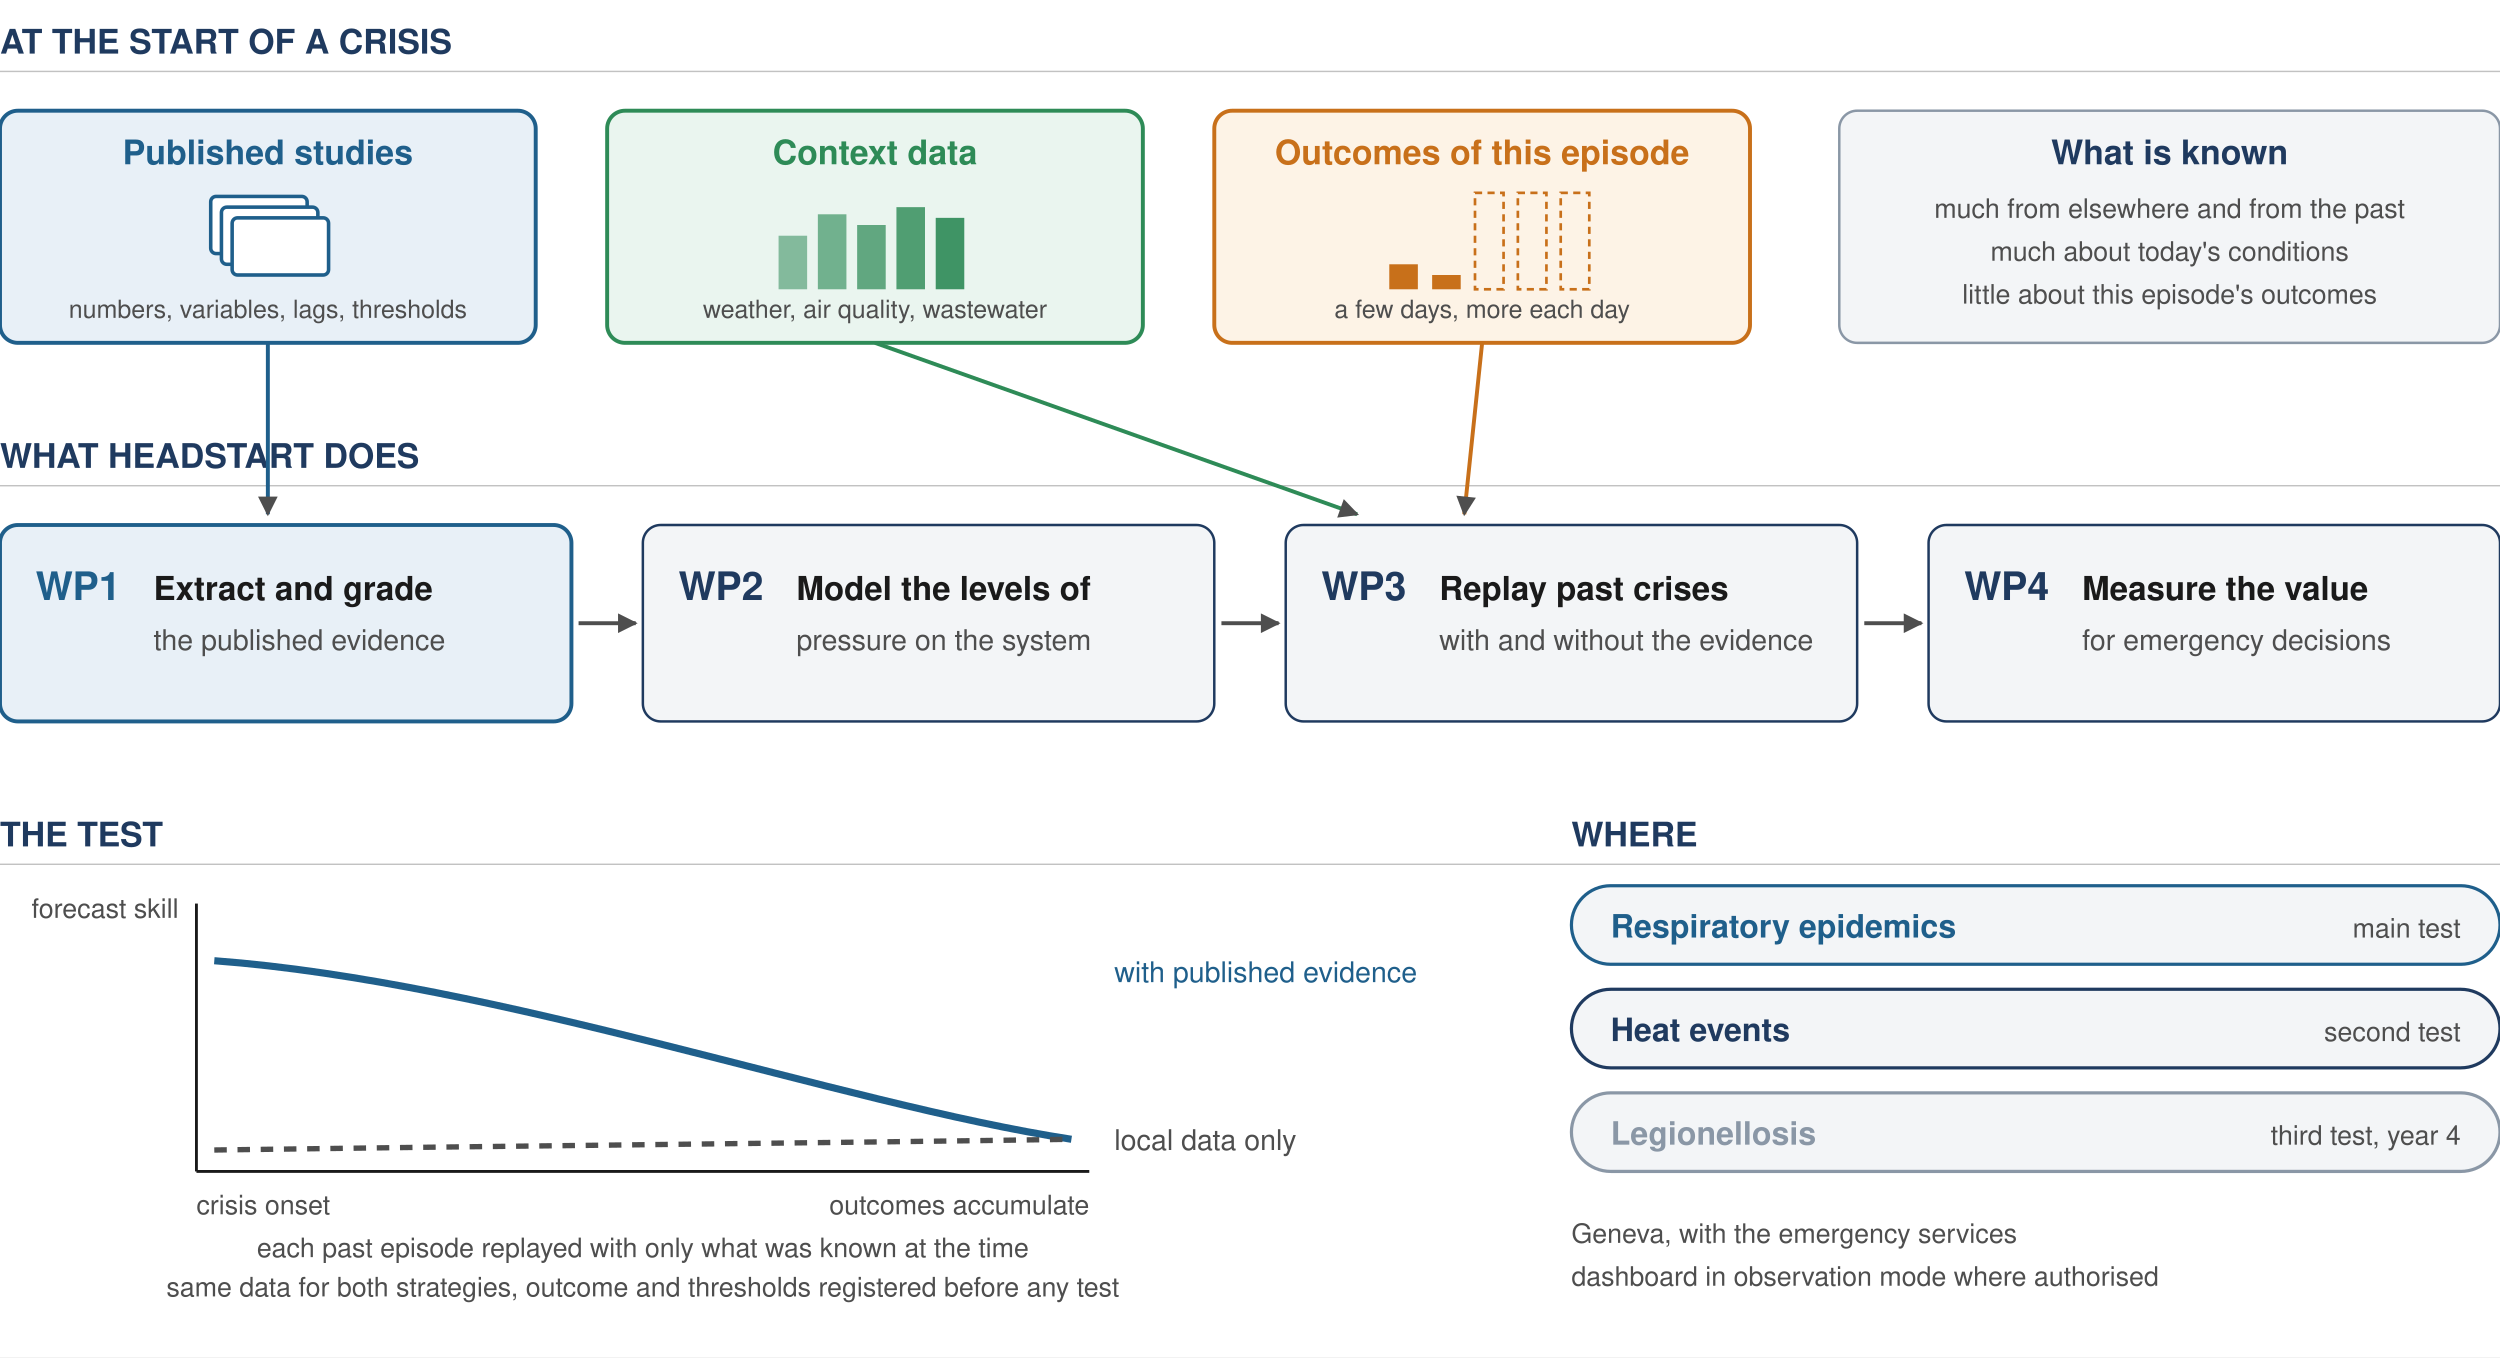
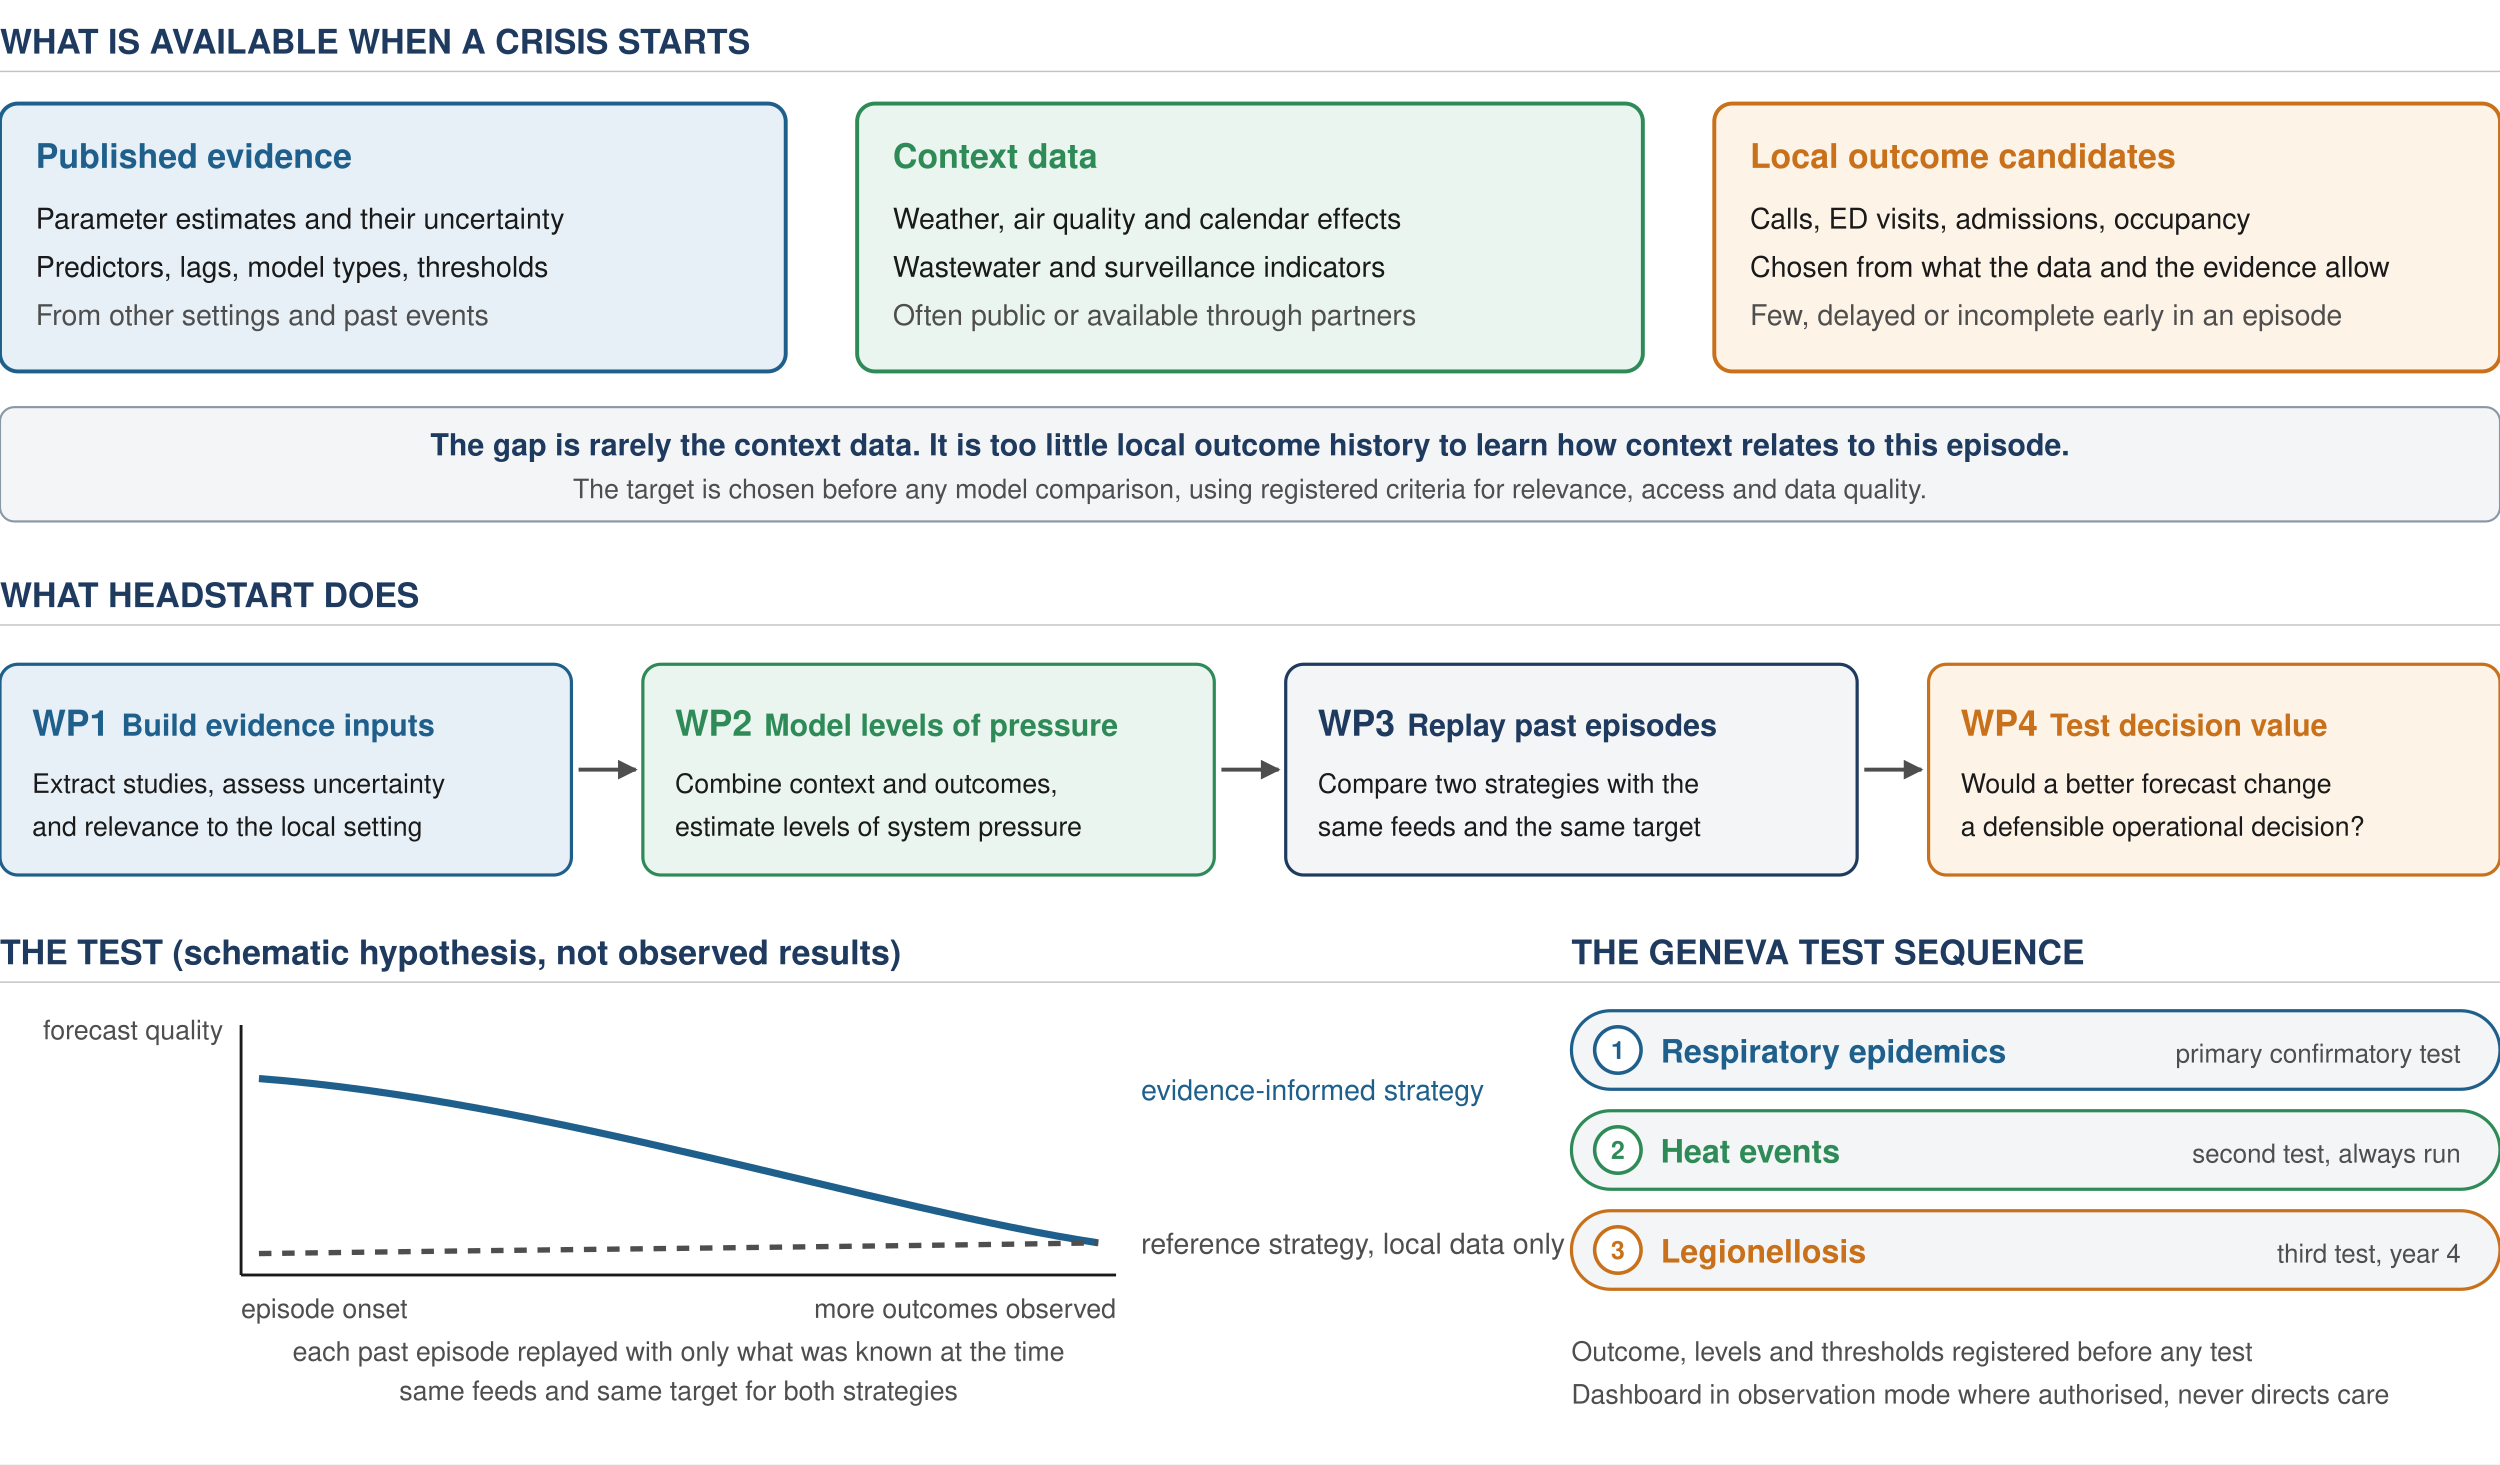
- <svg xmlns="http://www.w3.org/2000/svg" width="1400" height="760" viewBox="0 0 1400 760">
+ <svg xmlns="http://www.w3.org/2000/svg" width="1400" height="820" viewBox="0 0 1400 820">
  <defs>
    <marker id="a" viewBox="0 0 10 10" refX="9" refY="5" markerWidth="5" markerHeight="5" orient="auto-start-reverse">
      <path d="M 0 0 L 10 5 L 0 10 z" fill="#4e4e4e" />
    </marker>
  </defs>
-   <rect width="1400" height="760" fill="white" />
-   <text x="0" y="30" font-family="Helvetica, Arial, sans-serif" font-size="19" fill="#1f3a5f" text-anchor="start" font-weight="bold" font-style="normal">AT THE START OF A CRISIS</text>
+   <rect width="1400" height="820" fill="white" />
+   <text x="0" y="30" font-family="Helvetica, Arial, sans-serif" font-size="19" fill="#1f3a5f" text-anchor="start" font-weight="bold" font-style="normal">WHAT IS AVAILABLE WHEN A CRISIS STARTS</text>
  <line x1="0" y1="40" x2="1400" y2="40" stroke="#9a9a9a" stroke-width="0.8" opacity="0.6" />
-   <rect x="0" y="62" width="300" height="130" rx="10" fill="#e8f0f7" stroke="#1f5f8b" stroke-width="2.2" />
-   <text x="150.0" y="92" font-family="Helvetica, Arial, sans-serif" font-size="19" fill="#1f5f8b" text-anchor="middle" font-weight="bold" font-style="normal">Published studies</text>
-   <text x="150.0" y="178" font-family="Helvetica, Arial, sans-serif" font-size="14" fill="#4e4e4e" text-anchor="middle" font-weight="normal" font-style="normal">numbers, variables, lags, thresholds</text>
-   <rect x="340" y="62" width="300" height="130" rx="10" fill="#eaf5ef" stroke="#2e8b57" stroke-width="2.2" />
-   <text x="490.0" y="92" font-family="Helvetica, Arial, sans-serif" font-size="19" fill="#2e8b57" text-anchor="middle" font-weight="bold" font-style="normal">Context data</text>
-   <text x="490.0" y="178" font-family="Helvetica, Arial, sans-serif" font-size="14" fill="#4e4e4e" text-anchor="middle" font-weight="normal" font-style="normal">weather, air quality, wastewater</text>
-   <rect x="680" y="62" width="300" height="130" rx="10" fill="#fdf3e6" stroke="#c8701a" stroke-width="2.2" />
-   <text x="830.0" y="92" font-family="Helvetica, Arial, sans-serif" font-size="19" fill="#c8701a" text-anchor="middle" font-weight="bold" font-style="normal">Outcomes of this episode</text>
-   <text x="830.0" y="178" font-family="Helvetica, Arial, sans-serif" font-size="14" fill="#4e4e4e" text-anchor="middle" font-weight="normal" font-style="normal">a few days, more each day</text>
-   <rect x="118" y="110" width="54" height="32" rx="3" fill="white" stroke="#1f5f8b" stroke-width="2" />
-   <rect x="124" y="116" width="54" height="32" rx="3" fill="white" stroke="#1f5f8b" stroke-width="2" />
-   <rect x="130" y="122" width="54" height="32" rx="3" fill="white" stroke="#1f5f8b" stroke-width="2" />
-   <rect x="436" y="132" width="16" height="30" fill="#2e8b57" opacity="0.55" />
-   <rect x="458" y="120" width="16" height="42" fill="#2e8b57" opacity="0.64" />
-   <rect x="480" y="126" width="16" height="36" fill="#2e8b57" opacity="0.73" />
-   <rect x="502" y="116" width="16" height="46" fill="#2e8b57" opacity="0.82" />
-   <rect x="524" y="122" width="16" height="40" fill="#2e8b57" opacity="0.91" />
-   <rect x="778" y="148" width="16" height="14" fill="#c8701a" />
-   <rect x="802" y="154" width="16" height="8" fill="#c8701a" />
-   <rect x="826" y="108" width="16" height="54" fill="none" stroke="#c8701a" stroke-dasharray="4,3" stroke-width="1.5" />
-   <rect x="850" y="108" width="16" height="54" fill="none" stroke="#c8701a" stroke-dasharray="4,3" stroke-width="1.5" />
-   <rect x="874" y="108" width="16" height="54" fill="none" stroke="#c8701a" stroke-dasharray="4,3" stroke-width="1.5" />
-   <rect x="1030" y="62" width="370" height="130" rx="10" fill="#f3f5f7" stroke="#8a97a6" stroke-width="1.4" />
-   <text x="1215" y="92" font-family="Helvetica, Arial, sans-serif" font-size="19" fill="#1f3a5f" text-anchor="middle" font-weight="bold" font-style="normal">What is known</text>
-   <text x="1215" y="122" font-family="Helvetica, Arial, sans-serif" font-size="15" fill="#4e4e4e" text-anchor="middle" font-weight="normal" font-style="normal">much from elsewhere and from the past</text>
-   <text x="1215" y="146" font-family="Helvetica, Arial, sans-serif" font-size="15" fill="#4e4e4e" text-anchor="middle" font-weight="normal" font-style="normal">much about today's conditions</text>
-   <text x="1215" y="170" font-family="Helvetica, Arial, sans-serif" font-size="15" fill="#4e4e4e" text-anchor="middle" font-weight="normal" font-style="normal">little about this episode's outcomes</text>
-   <text x="0" y="262" font-family="Helvetica, Arial, sans-serif" font-size="19" fill="#1f3a5f" text-anchor="start" font-weight="bold" font-style="normal">WHAT HEADSTART DOES</text>
-   <line x1="0" y1="272" x2="1400" y2="272" stroke="#9a9a9a" stroke-width="0.8" opacity="0.6" />
-   <rect x="0" y="294" width="320" height="110" rx="10" fill="#e8f0f7" stroke="#1f5f8b" stroke-width="2.2" />
-   <text x="20" y="336" font-family="Helvetica, Arial, sans-serif" font-size="22" fill="#1f5f8b" text-anchor="start" font-weight="bold" font-style="normal">WP1</text>
-   <text x="86" y="336" font-family="Helvetica, Arial, sans-serif" font-size="18.5" fill="#1a1a1a" text-anchor="start" font-weight="bold" font-style="normal">Extract and grade</text>
-   <text x="86" y="364" font-family="Helvetica, Arial, sans-serif" font-size="16" fill="#4e4e4e" text-anchor="start" font-weight="normal" font-style="normal">the published evidence</text>
-   <line x1="324" y1="349.0" x2="356" y2="349.0" stroke="#4e4e4e" stroke-width="2.2" marker-end="url(#a)" />
-   <rect x="360" y="294" width="320" height="110" rx="10" fill="#f3f5f7" stroke="#1f3a5f" stroke-width="1.4" />
-   <text x="380" y="336" font-family="Helvetica, Arial, sans-serif" font-size="22" fill="#1f3a5f" text-anchor="start" font-weight="bold" font-style="normal">WP2</text>
-   <text x="446" y="336" font-family="Helvetica, Arial, sans-serif" font-size="18.5" fill="#1a1a1a" text-anchor="start" font-weight="bold" font-style="normal">Model the levels of</text>
-   <text x="446" y="364" font-family="Helvetica, Arial, sans-serif" font-size="16" fill="#4e4e4e" text-anchor="start" font-weight="normal" font-style="normal">pressure on the system</text>
-   <line x1="684" y1="349.0" x2="716" y2="349.0" stroke="#4e4e4e" stroke-width="2.2" marker-end="url(#a)" />
-   <rect x="720" y="294" width="320" height="110" rx="10" fill="#f3f5f7" stroke="#1f3a5f" stroke-width="1.4" />
-   <text x="740" y="336" font-family="Helvetica, Arial, sans-serif" font-size="22" fill="#1f3a5f" text-anchor="start" font-weight="bold" font-style="normal">WP3</text>
-   <text x="806" y="336" font-family="Helvetica, Arial, sans-serif" font-size="18.5" fill="#1a1a1a" text-anchor="start" font-weight="bold" font-style="normal">Replay past crises</text>
-   <text x="806" y="364" font-family="Helvetica, Arial, sans-serif" font-size="16" fill="#4e4e4e" text-anchor="start" font-weight="normal" font-style="normal">with and without the evidence</text>
-   <line x1="1044" y1="349.0" x2="1076" y2="349.0" stroke="#4e4e4e" stroke-width="2.2" marker-end="url(#a)" />
-   <rect x="1080" y="294" width="320" height="110" rx="10" fill="#f3f5f7" stroke="#1f3a5f" stroke-width="1.4" />
-   <text x="1100" y="336" font-family="Helvetica, Arial, sans-serif" font-size="22" fill="#1f3a5f" text-anchor="start" font-weight="bold" font-style="normal">WP4</text>
-   <text x="1166" y="336" font-family="Helvetica, Arial, sans-serif" font-size="18.5" fill="#1a1a1a" text-anchor="start" font-weight="bold" font-style="normal">Measure the value</text>
-   <text x="1166" y="364" font-family="Helvetica, Arial, sans-serif" font-size="16" fill="#4e4e4e" text-anchor="start" font-weight="normal" font-style="normal">for emergency decisions</text>
-   <line x1="150" y1="192" x2="150" y2="288" stroke="#1f5f8b" stroke-width="2.2" marker-end="url(#a)" />
-   <line x1="490" y1="192" x2="760" y2="288" stroke="#2e8b57" stroke-width="2.2" marker-end="url(#a)" />
-   <line x1="830" y1="192" x2="820" y2="288" stroke="#c8701a" stroke-width="2.2" marker-end="url(#a)" />
-   <text x="0" y="474" font-family="Helvetica, Arial, sans-serif" font-size="19" fill="#1f3a5f" text-anchor="start" font-weight="bold" font-style="normal">THE TEST</text>
-   <line x1="0" y1="484" x2="1400" y2="484" stroke="#9a9a9a" stroke-width="0.8" opacity="0.6" />
-   <line x1="110" y1="656" x2="610" y2="656" stroke="#1a1a1a" stroke-width="1.6" />
-   <line x1="110" y1="506" x2="110" y2="656" stroke="#1a1a1a" stroke-width="1.6" />
-   <path d="M 120 538 C 280 550 470 618 600 638" fill="none" stroke="#1f5f8b" stroke-width="4" />
-   <path d="M 120 644 C 260 642 470 640 600 638" fill="none" stroke="#4e4e4e" stroke-width="3" stroke-dasharray="7,6" />
-   <text x="624" y="550" font-family="Helvetica, Arial, sans-serif" font-size="16" fill="#1f5f8b" text-anchor="start" font-weight="normal" font-style="normal">with published evidence</text>
-   <text x="624" y="644" font-family="Helvetica, Arial, sans-serif" font-size="16" fill="#4e4e4e" text-anchor="start" font-weight="normal" font-style="normal">local data only</text>
-   <text x="100" y="514" font-family="Helvetica, Arial, sans-serif" font-size="15" fill="#4e4e4e" text-anchor="end" font-weight="normal" font-style="normal">forecast skill</text>
-   <text x="110" y="680" font-family="Helvetica, Arial, sans-serif" font-size="15" fill="#4e4e4e" text-anchor="start" font-weight="normal" font-style="normal">crisis onset</text>
-   <text x="610" y="680" font-family="Helvetica, Arial, sans-serif" font-size="15" fill="#4e4e4e" text-anchor="end" font-weight="normal" font-style="normal">outcomes accumulate</text>
-   <text x="360.0" y="704" font-family="Helvetica, Arial, sans-serif" font-size="15" fill="#4e4e4e" text-anchor="middle" font-weight="normal" font-style="normal">each past episode replayed with only what was known at the time</text>
-   <text x="360.0" y="726" font-family="Helvetica, Arial, sans-serif" font-size="15" fill="#4e4e4e" text-anchor="middle" font-weight="normal" font-style="normal">same data for both strategies, outcome and thresholds registered before any test</text>
-   <text x="880" y="474" font-family="Helvetica, Arial, sans-serif" font-size="19" fill="#1f3a5f" text-anchor="start" font-weight="bold" font-style="normal">WHERE</text>
-   <rect x="880" y="496" width="520" height="44" rx="22" fill="#f3f5f7" stroke="#1f5f8b" stroke-width="1.8" />
-   <text x="902" y="525" font-family="Helvetica, Arial, sans-serif" font-size="18" fill="#1f5f8b" text-anchor="start" font-weight="bold" font-style="normal">Respiratory epidemics</text>
-   <text x="1378" y="525" font-family="Helvetica, Arial, sans-serif" font-size="15" fill="#4e4e4e" text-anchor="end" font-weight="normal" font-style="normal">main test</text>
-   <rect x="880" y="554" width="520" height="44" rx="22" fill="#f3f5f7" stroke="#1f3a5f" stroke-width="1.8" />
-   <text x="902" y="583" font-family="Helvetica, Arial, sans-serif" font-size="18" fill="#1f3a5f" text-anchor="start" font-weight="bold" font-style="normal">Heat events</text>
-   <text x="1378" y="583" font-family="Helvetica, Arial, sans-serif" font-size="15" fill="#4e4e4e" text-anchor="end" font-weight="normal" font-style="normal">second test</text>
-   <rect x="880" y="612" width="520" height="44" rx="22" fill="#f3f5f7" stroke="#8a97a6" stroke-width="1.8" />
-   <text x="902" y="641" font-family="Helvetica, Arial, sans-serif" font-size="18" fill="#8a97a6" text-anchor="start" font-weight="bold" font-style="normal">Legionellosis</text>
-   <text x="1378" y="641" font-family="Helvetica, Arial, sans-serif" font-size="15" fill="#4e4e4e" text-anchor="end" font-weight="normal" font-style="normal">third test, year 4</text>
-   <text x="880" y="696" font-family="Helvetica, Arial, sans-serif" font-size="15" fill="#4e4e4e" text-anchor="start" font-weight="normal" font-style="normal">Geneva, with the emergency services</text>
-   <text x="880" y="720" font-family="Helvetica, Arial, sans-serif" font-size="15" fill="#4e4e4e" text-anchor="start" font-weight="normal" font-style="normal">dashboard in observation mode where authorised</text>
+   <rect x="0" y="58" width="440" height="150" rx="10" fill="#e8f0f7" stroke="#1f5f8b" stroke-width="2.2" />
+   <text x="20" y="94" font-family="Helvetica, Arial, sans-serif" font-size="19" fill="#1f5f8b" text-anchor="start" font-weight="bold" font-style="normal">Published evidence</text>
+   <text x="20" y="128" font-family="Helvetica, Arial, sans-serif" font-size="16" fill="#1a1a1a" text-anchor="start" font-weight="normal" font-style="normal">Parameter estimates and their uncertainty</text>
+   <text x="20" y="155" font-family="Helvetica, Arial, sans-serif" font-size="16" fill="#1a1a1a" text-anchor="start" font-weight="normal" font-style="normal">Predictors, lags, model types, thresholds</text>
+   <text x="20" y="182" font-family="Helvetica, Arial, sans-serif" font-size="16" fill="#4e4e4e" text-anchor="start" font-weight="normal" font-style="normal">From other settings and past events</text>
+   <rect x="480" y="58" width="440" height="150" rx="10" fill="#eaf5ef" stroke="#2e8b57" stroke-width="2.2" />
+   <text x="500" y="94" font-family="Helvetica, Arial, sans-serif" font-size="19" fill="#2e8b57" text-anchor="start" font-weight="bold" font-style="normal">Context data</text>
+   <text x="500" y="128" font-family="Helvetica, Arial, sans-serif" font-size="16" fill="#1a1a1a" text-anchor="start" font-weight="normal" font-style="normal">Weather, air quality and calendar effects</text>
+   <text x="500" y="155" font-family="Helvetica, Arial, sans-serif" font-size="16" fill="#1a1a1a" text-anchor="start" font-weight="normal" font-style="normal">Wastewater and surveillance indicators</text>
+   <text x="500" y="182" font-family="Helvetica, Arial, sans-serif" font-size="16" fill="#4e4e4e" text-anchor="start" font-weight="normal" font-style="normal">Often public or available through partners</text>
+   <rect x="960" y="58" width="440" height="150" rx="10" fill="#fdf3e6" stroke="#c8701a" stroke-width="2.2" />
+   <text x="980" y="94" font-family="Helvetica, Arial, sans-serif" font-size="19" fill="#c8701a" text-anchor="start" font-weight="bold" font-style="normal">Local outcome candidates</text>
+   <text x="980" y="128" font-family="Helvetica, Arial, sans-serif" font-size="16" fill="#1a1a1a" text-anchor="start" font-weight="normal" font-style="normal">Calls, ED visits, admissions, occupancy</text>
+   <text x="980" y="155" font-family="Helvetica, Arial, sans-serif" font-size="16" fill="#1a1a1a" text-anchor="start" font-weight="normal" font-style="normal">Chosen from what the data and the evidence allow</text>
+   <text x="980" y="182" font-family="Helvetica, Arial, sans-serif" font-size="16" fill="#4e4e4e" text-anchor="start" font-weight="normal" font-style="normal">Few, delayed or incomplete early in an episode</text>
+   <rect x="0" y="228" width="1400" height="64" rx="8" fill="#f3f5f7" stroke="#8a97a6" stroke-width="1.2" />
+   <text x="700.0" y="255" font-family="Helvetica, Arial, sans-serif" font-size="17" fill="#1f3a5f" text-anchor="middle" font-weight="bold" font-style="normal">The gap is rarely the context data. It is too little local outcome history to learn how context relates to this episode.</text>
+   <text x="700.0" y="279" font-family="Helvetica, Arial, sans-serif" font-size="15" fill="#4e4e4e" text-anchor="middle" font-weight="normal" font-style="normal">The target is chosen before any model comparison, using registered criteria for relevance, access and data quality.</text>
+   <text x="0" y="340" font-family="Helvetica, Arial, sans-serif" font-size="19" fill="#1f3a5f" text-anchor="start" font-weight="bold" font-style="normal">WHAT HEADSTART DOES</text>
+   <line x1="0" y1="350" x2="1400" y2="350" stroke="#9a9a9a" stroke-width="0.8" opacity="0.6" />
+   <rect x="0" y="372" width="320" height="118" rx="10" fill="#e8f0f7" stroke="#1f5f8b" stroke-width="1.8" />
+   <text x="18" y="412" font-family="Helvetica, Arial, sans-serif" font-size="20" fill="#1f5f8b" text-anchor="start" font-weight="bold" font-style="normal">WP1</text>
+   <text x="68" y="412" font-family="Helvetica, Arial, sans-serif" font-size="17" fill="#1f5f8b" text-anchor="start" font-weight="bold" font-style="normal">Build evidence inputs</text>
+   <text x="18" y="444" font-family="Helvetica, Arial, sans-serif" font-size="15" fill="#1a1a1a" text-anchor="start" font-weight="normal" font-style="normal">Extract studies, assess uncertainty</text>
+   <text x="18" y="468" font-family="Helvetica, Arial, sans-serif" font-size="15" fill="#1a1a1a" text-anchor="start" font-weight="normal" font-style="normal">and relevance to the local setting</text>
+   <line x1="324" y1="431.0" x2="356" y2="431.0" stroke="#4e4e4e" stroke-width="2.2" marker-end="url(#a)" />
+   <rect x="360" y="372" width="320" height="118" rx="10" fill="#eaf5ef" stroke="#2e8b57" stroke-width="1.8" />
+   <text x="378" y="412" font-family="Helvetica, Arial, sans-serif" font-size="20" fill="#2e8b57" text-anchor="start" font-weight="bold" font-style="normal">WP2</text>
+   <text x="428" y="412" font-family="Helvetica, Arial, sans-serif" font-size="17" fill="#2e8b57" text-anchor="start" font-weight="bold" font-style="normal">Model levels of pressure</text>
+   <text x="378" y="444" font-family="Helvetica, Arial, sans-serif" font-size="15" fill="#1a1a1a" text-anchor="start" font-weight="normal" font-style="normal">Combine context and outcomes,</text>
+   <text x="378" y="468" font-family="Helvetica, Arial, sans-serif" font-size="15" fill="#1a1a1a" text-anchor="start" font-weight="normal" font-style="normal">estimate levels of system pressure</text>
+   <line x1="684" y1="431.0" x2="716" y2="431.0" stroke="#4e4e4e" stroke-width="2.2" marker-end="url(#a)" />
+   <rect x="720" y="372" width="320" height="118" rx="10" fill="#f3f5f7" stroke="#1f3a5f" stroke-width="1.8" />
+   <text x="738" y="412" font-family="Helvetica, Arial, sans-serif" font-size="20" fill="#1f3a5f" text-anchor="start" font-weight="bold" font-style="normal">WP3</text>
+   <text x="788" y="412" font-family="Helvetica, Arial, sans-serif" font-size="17" fill="#1f3a5f" text-anchor="start" font-weight="bold" font-style="normal">Replay past episodes</text>
+   <text x="738" y="444" font-family="Helvetica, Arial, sans-serif" font-size="15" fill="#1a1a1a" text-anchor="start" font-weight="normal" font-style="normal">Compare two strategies with the</text>
+   <text x="738" y="468" font-family="Helvetica, Arial, sans-serif" font-size="15" fill="#1a1a1a" text-anchor="start" font-weight="normal" font-style="normal">same feeds and the same target</text>
+   <line x1="1044" y1="431.0" x2="1076" y2="431.0" stroke="#4e4e4e" stroke-width="2.2" marker-end="url(#a)" />
+   <rect x="1080" y="372" width="320" height="118" rx="10" fill="#fdf3e6" stroke="#c8701a" stroke-width="1.8" />
+   <text x="1098" y="412" font-family="Helvetica, Arial, sans-serif" font-size="20" fill="#c8701a" text-anchor="start" font-weight="bold" font-style="normal">WP4</text>
+   <text x="1148" y="412" font-family="Helvetica, Arial, sans-serif" font-size="17" fill="#c8701a" text-anchor="start" font-weight="bold" font-style="normal">Test decision value</text>
+   <text x="1098" y="444" font-family="Helvetica, Arial, sans-serif" font-size="15" fill="#1a1a1a" text-anchor="start" font-weight="normal" font-style="normal">Would a better forecast change</text>
+   <text x="1098" y="468" font-family="Helvetica, Arial, sans-serif" font-size="15" fill="#1a1a1a" text-anchor="start" font-weight="normal" font-style="normal">a defensible operational decision?</text>
+   <text x="0" y="540" font-family="Helvetica, Arial, sans-serif" font-size="19" fill="#1f3a5f" text-anchor="start" font-weight="bold" font-style="normal">THE TEST (schematic hypothesis, not observed results)</text>
+   <line x1="0" y1="550" x2="1400" y2="550" stroke="#9a9a9a" stroke-width="0.8" opacity="0.6" />
+   <line x1="135" y1="714" x2="625" y2="714" stroke="#1a1a1a" stroke-width="1.6" />
+   <line x1="135" y1="574" x2="135" y2="714" stroke="#1a1a1a" stroke-width="1.6" />
+   <path d="M 145 604 C 305 616 495 678 615 696" fill="none" stroke="#1f5f8b" stroke-width="4" />
+   <path d="M 145 702 C 285 700 495 698 615 696" fill="none" stroke="#4e4e4e" stroke-width="3" stroke-dasharray="7,6" />
+   <text x="639" y="616" font-family="Helvetica, Arial, sans-serif" font-size="16" fill="#1f5f8b" text-anchor="start" font-weight="normal" font-style="normal">evidence-informed strategy</text>
+   <text x="639" y="702" font-family="Helvetica, Arial, sans-serif" font-size="16" fill="#4e4e4e" text-anchor="start" font-weight="normal" font-style="normal">reference strategy, local data only</text>
+   <text x="125" y="582" font-family="Helvetica, Arial, sans-serif" font-size="15" fill="#4e4e4e" text-anchor="end" font-weight="normal" font-style="normal">forecast quality</text>
+   <text x="135" y="738" font-family="Helvetica, Arial, sans-serif" font-size="15" fill="#4e4e4e" text-anchor="start" font-weight="normal" font-style="normal">episode onset</text>
+   <text x="625" y="738" font-family="Helvetica, Arial, sans-serif" font-size="15" fill="#4e4e4e" text-anchor="end" font-weight="normal" font-style="normal">more outcomes observed</text>
+   <text x="380.0" y="762" font-family="Helvetica, Arial, sans-serif" font-size="15" fill="#4e4e4e" text-anchor="middle" font-weight="normal" font-style="normal">each past episode replayed with only what was known at the time</text>
+   <text x="380.0" y="784" font-family="Helvetica, Arial, sans-serif" font-size="15" fill="#4e4e4e" text-anchor="middle" font-weight="normal" font-style="normal">same feeds and same target for both strategies</text>
+   <text x="880" y="540" font-family="Helvetica, Arial, sans-serif" font-size="19" fill="#1f3a5f" text-anchor="start" font-weight="bold" font-style="normal">THE GENEVA TEST SEQUENCE</text>
+   <rect x="880" y="566" width="520" height="44" rx="22" fill="#f3f5f7" stroke="#1f5f8b" stroke-width="1.8" />
+   <circle cx="906" cy="588" r="13" fill="white" stroke="#1f5f8b" stroke-width="2" />
+   <text x="906" y="593" font-family="Helvetica, Arial, sans-serif" font-size="14" fill="#1f5f8b" text-anchor="middle" font-weight="bold" font-style="normal">1</text>
+   <text x="930" y="595" font-family="Helvetica, Arial, sans-serif" font-size="18" fill="#1f5f8b" text-anchor="start" font-weight="bold" font-style="normal">Respiratory epidemics</text>
+   <text x="1378" y="595" font-family="Helvetica, Arial, sans-serif" font-size="14.5" fill="#4e4e4e" text-anchor="end" font-weight="normal" font-style="normal">primary confirmatory test</text>
+   <rect x="880" y="622" width="520" height="44" rx="22" fill="#f3f5f7" stroke="#2e8b57" stroke-width="1.8" />
+   <circle cx="906" cy="644" r="13" fill="white" stroke="#2e8b57" stroke-width="2" />
+   <text x="906" y="649" font-family="Helvetica, Arial, sans-serif" font-size="14" fill="#2e8b57" text-anchor="middle" font-weight="bold" font-style="normal">2</text>
+   <text x="930" y="651" font-family="Helvetica, Arial, sans-serif" font-size="18" fill="#2e8b57" text-anchor="start" font-weight="bold" font-style="normal">Heat events</text>
+   <text x="1378" y="651" font-family="Helvetica, Arial, sans-serif" font-size="14.5" fill="#4e4e4e" text-anchor="end" font-weight="normal" font-style="normal">second test, always run</text>
+   <rect x="880" y="678" width="520" height="44" rx="22" fill="#f3f5f7" stroke="#c8701a" stroke-width="1.8" />
+   <circle cx="906" cy="700" r="13" fill="white" stroke="#c8701a" stroke-width="2" />
+   <text x="906" y="705" font-family="Helvetica, Arial, sans-serif" font-size="14" fill="#c8701a" text-anchor="middle" font-weight="bold" font-style="normal">3</text>
+   <text x="930" y="707" font-family="Helvetica, Arial, sans-serif" font-size="18" fill="#c8701a" text-anchor="start" font-weight="bold" font-style="normal">Legionellosis</text>
+   <text x="1378" y="707" font-family="Helvetica, Arial, sans-serif" font-size="14.5" fill="#4e4e4e" text-anchor="end" font-weight="normal" font-style="normal">third test, year 4</text>
+   <text x="880" y="762" font-family="Helvetica, Arial, sans-serif" font-size="15" fill="#4e4e4e" text-anchor="start" font-weight="normal" font-style="normal">Outcome, levels and thresholds registered before any test</text>
+   <text x="880" y="786" font-family="Helvetica, Arial, sans-serif" font-size="15" fill="#4e4e4e" text-anchor="start" font-weight="normal" font-style="normal">Dashboard in observation mode where authorised, never directs care</text>
</svg>
